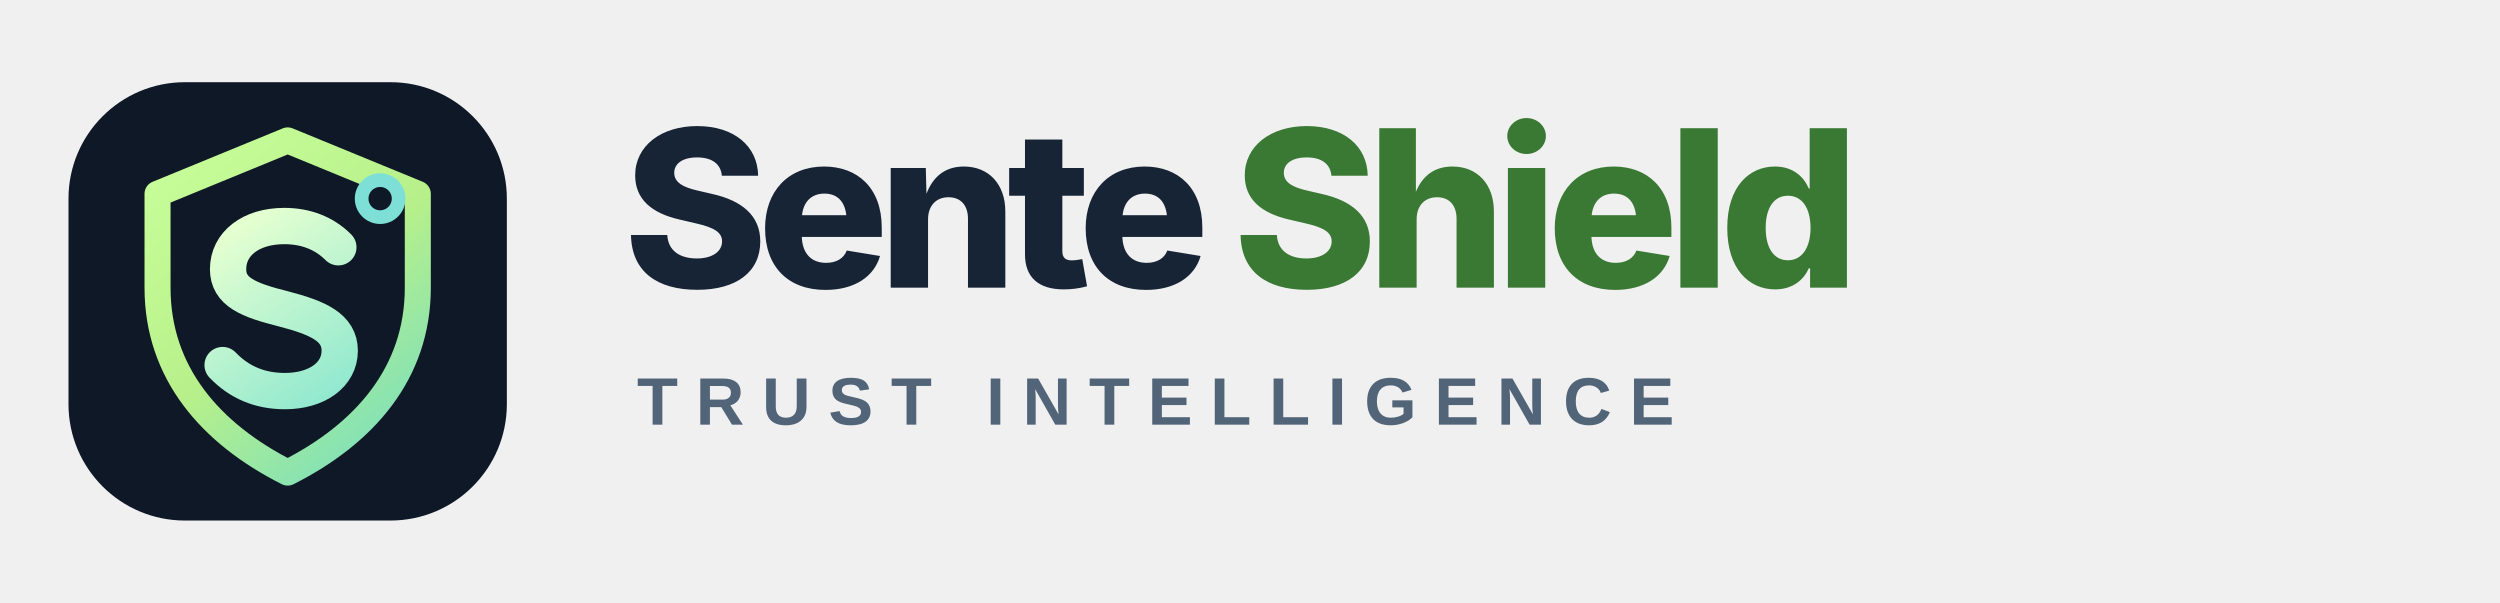
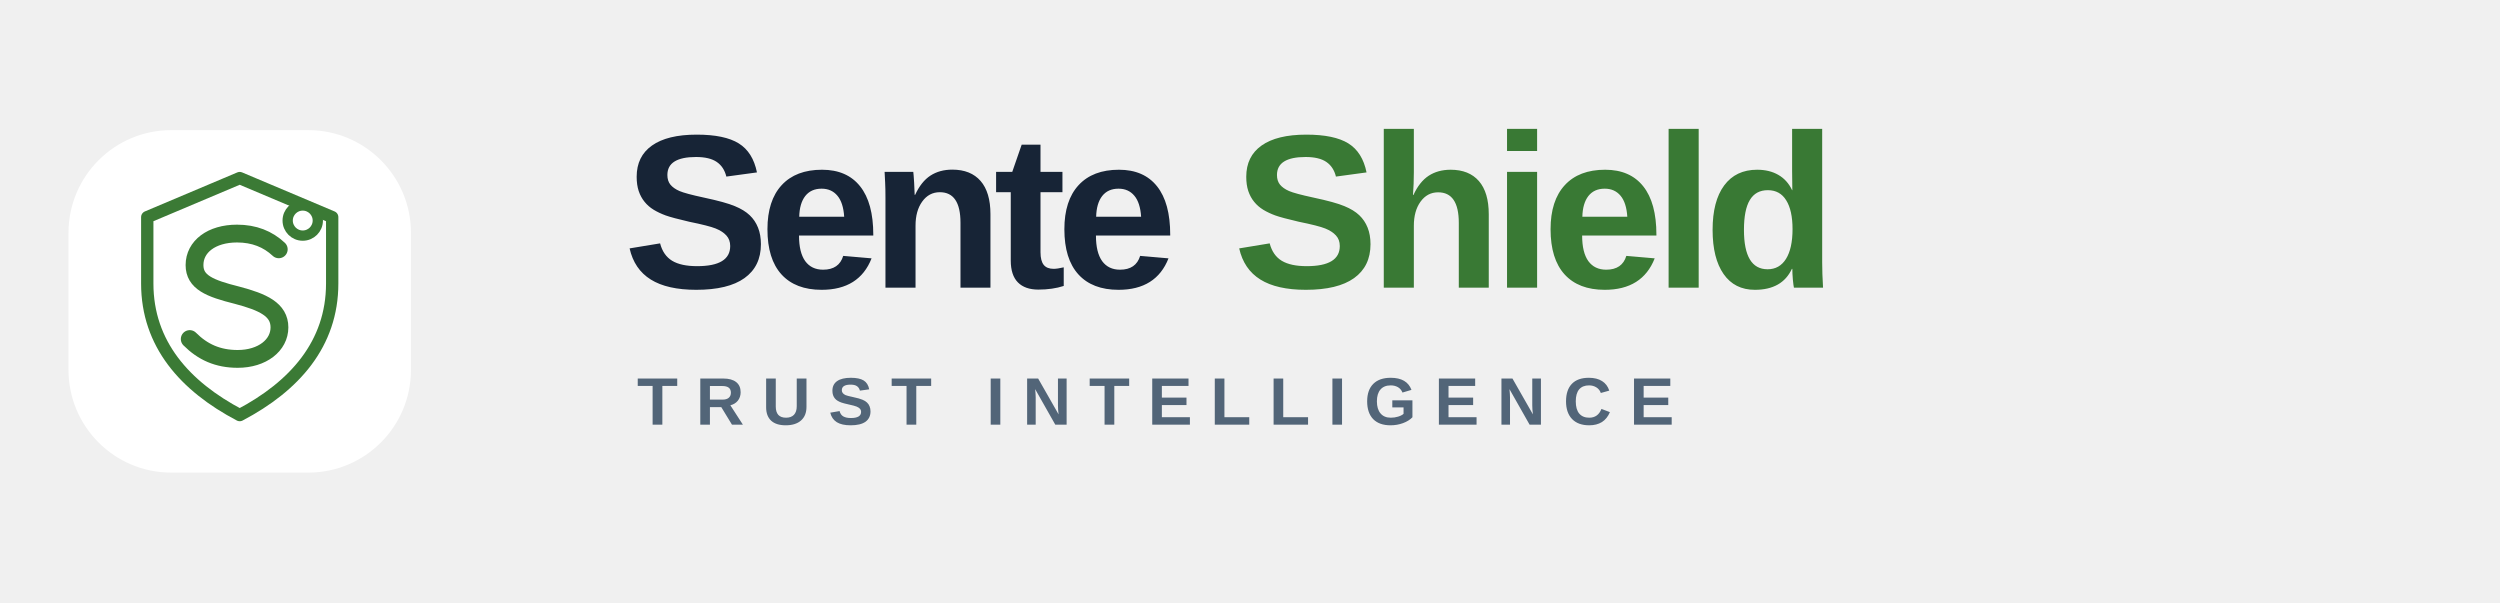
<svg xmlns="http://www.w3.org/2000/svg" viewBox="0 0 365 88" width="365" height="88" role="img" aria-labelledby="title desc">
-   <g transform="translate(10 12)">
-     <defs>
-       <linearGradient id="shield-gradient" x1="12" y1="9" x2="53" y2="56" gradientUnits="userSpaceOnUse">
-         <stop offset="0" stop-color="#C9FF9A" />
-         <stop offset="0.51" stop-color="#B7F08A" />
-         <stop offset="1" stop-color="#71DCC6" />
-       </linearGradient>
-       <linearGradient id="monogram-gradient" x1="25" y1="21" x2="42" y2="46" gradientUnits="userSpaceOnUse">
-         <stop stop-color="#E4FFD0" />
-         <stop offset="1" stop-color="#8BE7CF" />
-       </linearGradient>
-     </defs>
-     <rect width="64" height="64" rx="17" fill="#0E1826" />
-     <path d="M32 8.5 51 16.3V30c0 12.4-7.7 21.3-19 27-11.3-5.7-19-14.6-19-27V16.3L32 8.5Z" fill="none" stroke="url(#shield-gradient)" stroke-width="3.8" stroke-linejoin="round" />
-     <path d="M39.4 24.1c-2.1-2.1-4.8-3.1-7.9-3.1-4.9 0-8.2 2.6-8.2 6.3 0 3.3 2.9 4.5 8.1 5.8 5 1.3 8.2 2.7 8.2 6.1 0 3.5-3.3 5.9-8 5.9-3.7 0-6.7-1.3-9.1-3.8" fill="none" stroke="url(#monogram-gradient)" stroke-width="5.3" stroke-linecap="round" stroke-linejoin="round" />
-     <circle cx="45.5" cy="17" r="2.7" fill="#0E1826" stroke="#7DDFD5" stroke-width="2" />
-   </g>
-   <g font-family="Manrope, Inter, Arial, sans-serif" font-weight="800" font-size="32" letter-spacing="-1.55">
-     <text x="91" y="42" fill="#172436">Sente</text>
-     <text x="180" y="42" fill="#397934">Shield</text>
-   </g>
+   <rect x="10" y="19" width="50" height="50" rx="15" fill="#ffffff" />
+   <path d="M35 26 48.5 31.7V41.4c0 8.8-5.5 15-13.5 19.2-8-4.2-13.5-10.4-13.5-19.2v-9.7L35 26Z" fill="none" stroke="#3b7a35" stroke-width="1.8" stroke-linejoin="round" />
+   <path d="M40.7 36.4c-1.6-1.5-3.6-2.3-6.1-2.3-3.7 0-6.2 1.9-6.2 4.6 0 2.5 2.2 3.4 6.2 4.4 3.8 1 6.2 2.1 6.2 4.7s-2.5 4.6-6.1 4.6c-2.9 0-5.1-1-7-2.9" fill="none" stroke="#3b7a35" stroke-width="2.6" stroke-linecap="round" stroke-linejoin="round" />
+   <circle cx="44.2" cy="32.2" r="2.2" fill="#ffffff" stroke="#3b7a35" stroke-width="1.5" />
+   <text x="91" y="42" fill="#172436" font-family="Manrope, Arial, sans-serif" font-weight="800" font-size="32" letter-spacing="-1.55">Sente</text>
+   <text x="180" y="42" fill="#397934" font-family="Manrope, Arial, sans-serif" font-weight="800" font-size="32" letter-spacing="-1.55">Shield</text>
  <text x="93" y="62" fill="#526578" font-family="DM Sans, Arial, sans-serif" font-size="9.8" letter-spacing="2.6" font-weight="700">TRUST INTELLIGENCE</text>
</svg>
